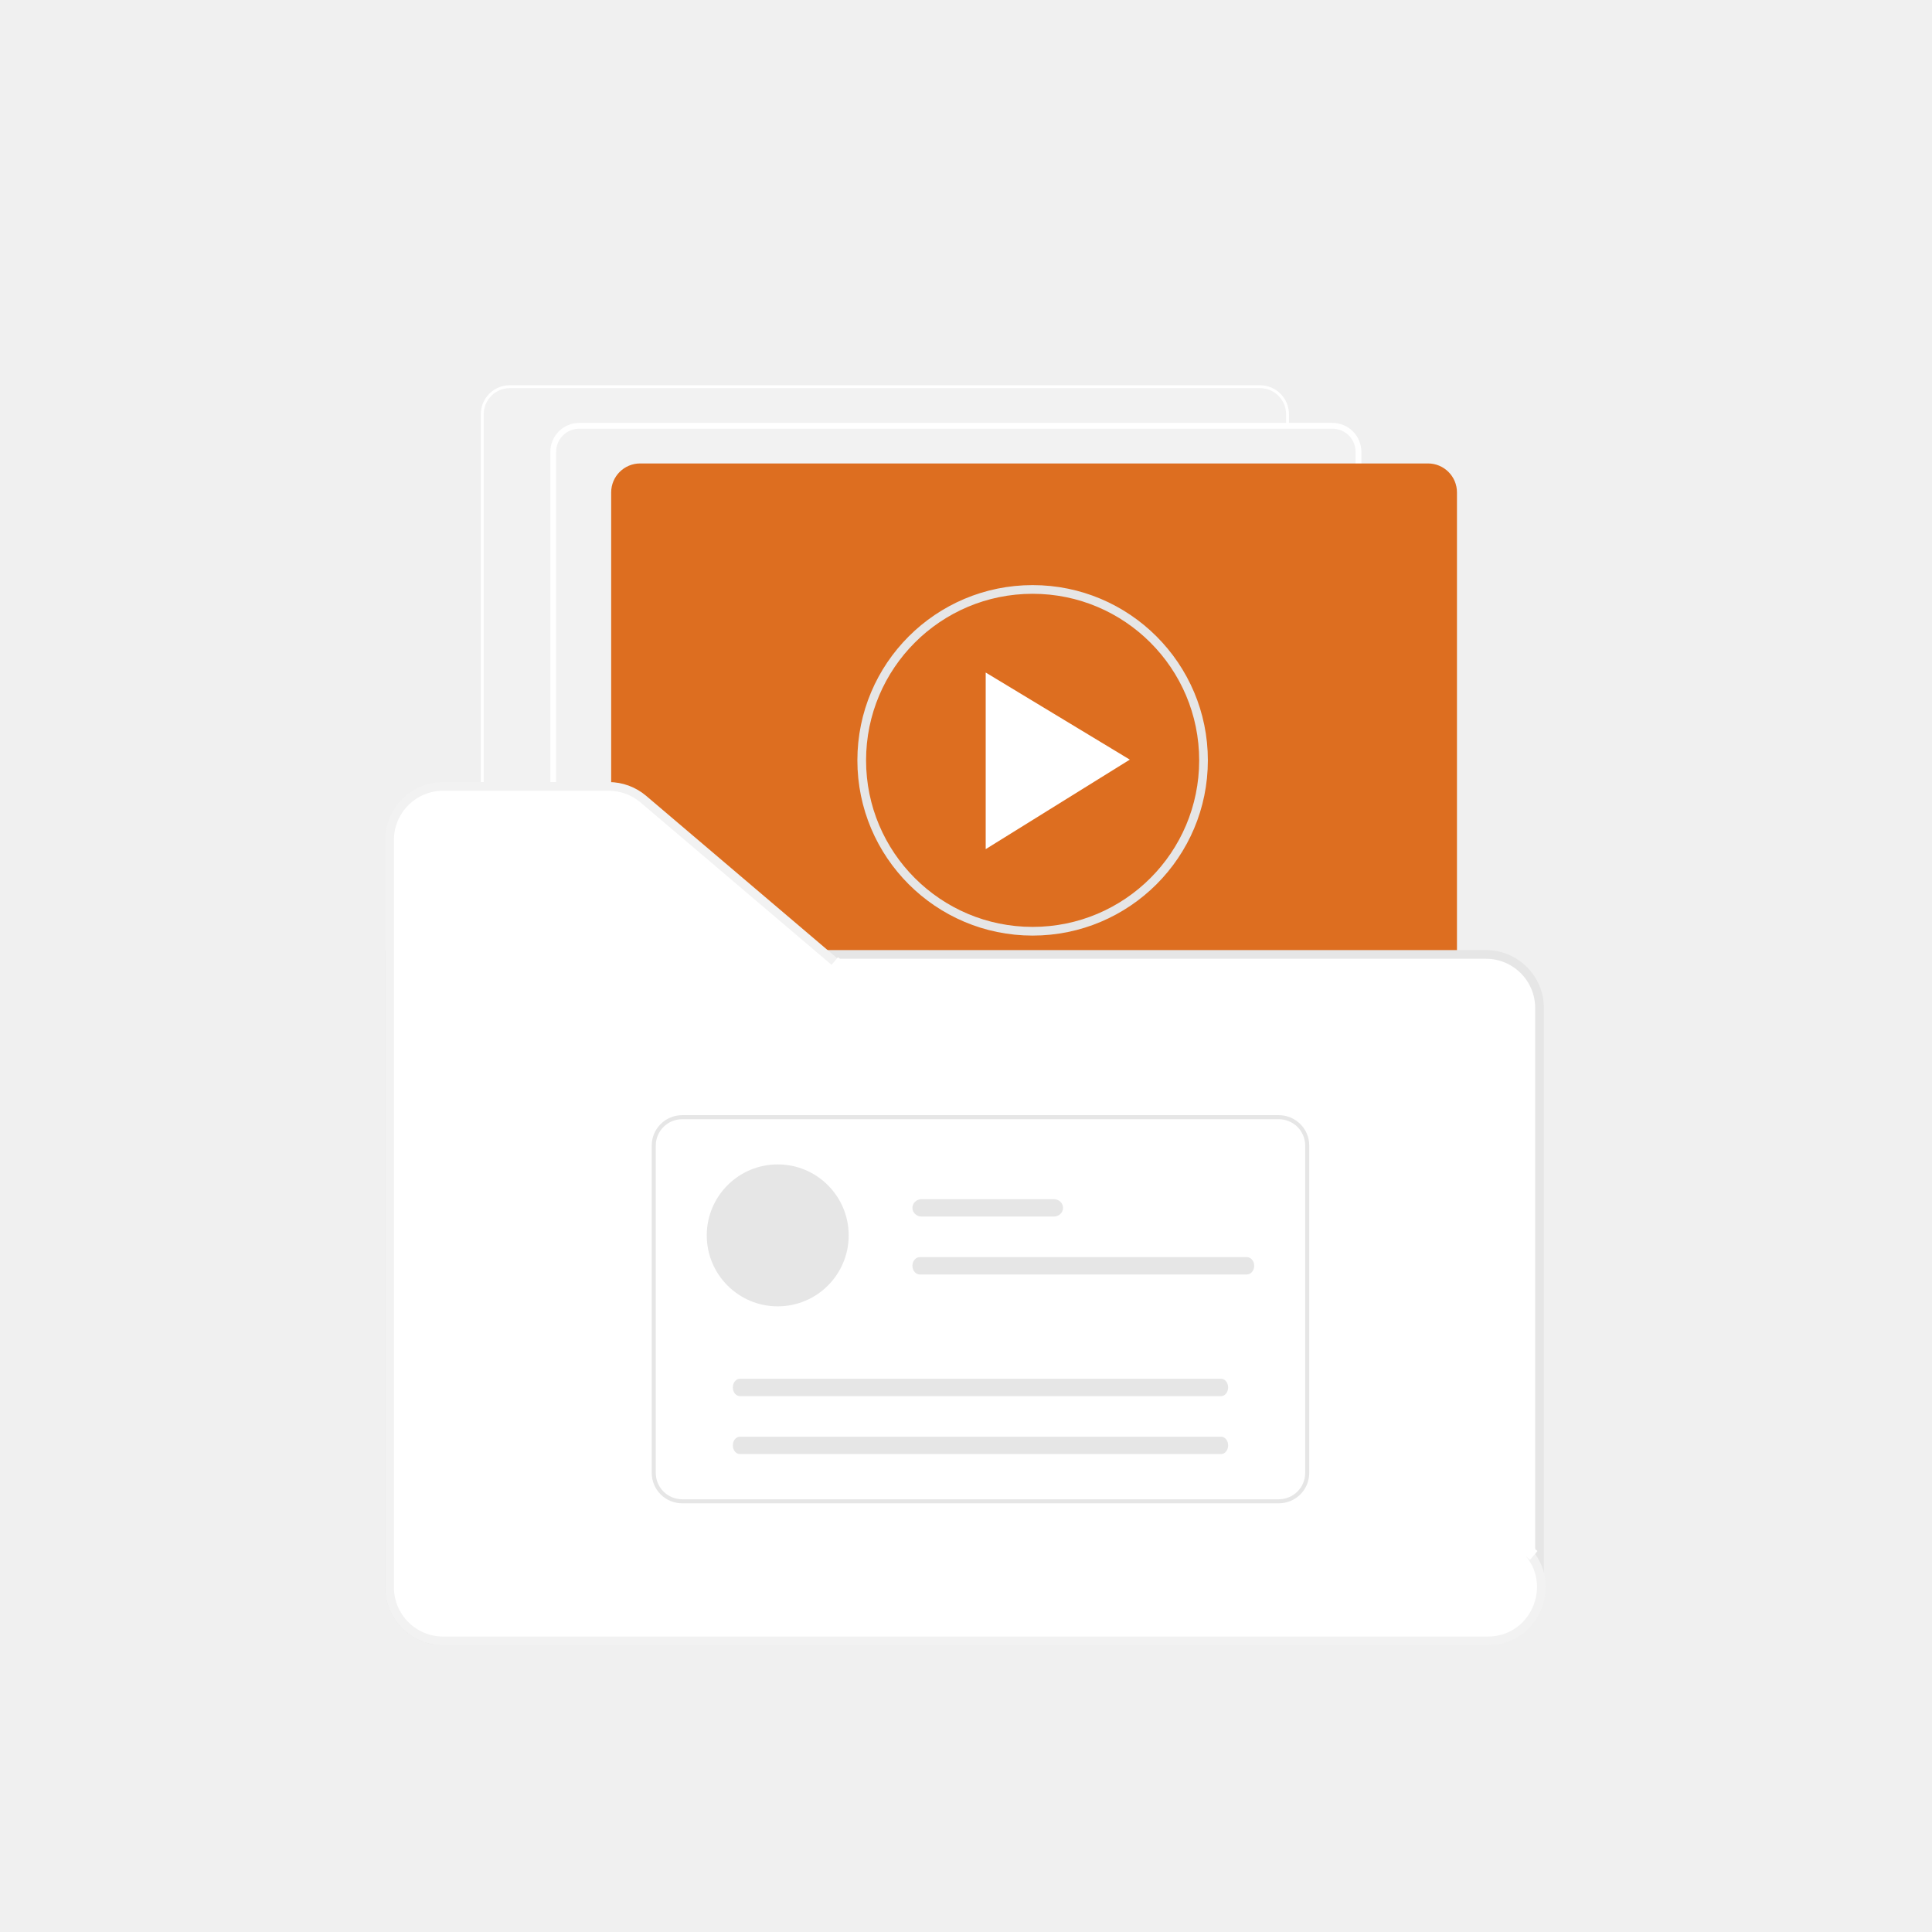
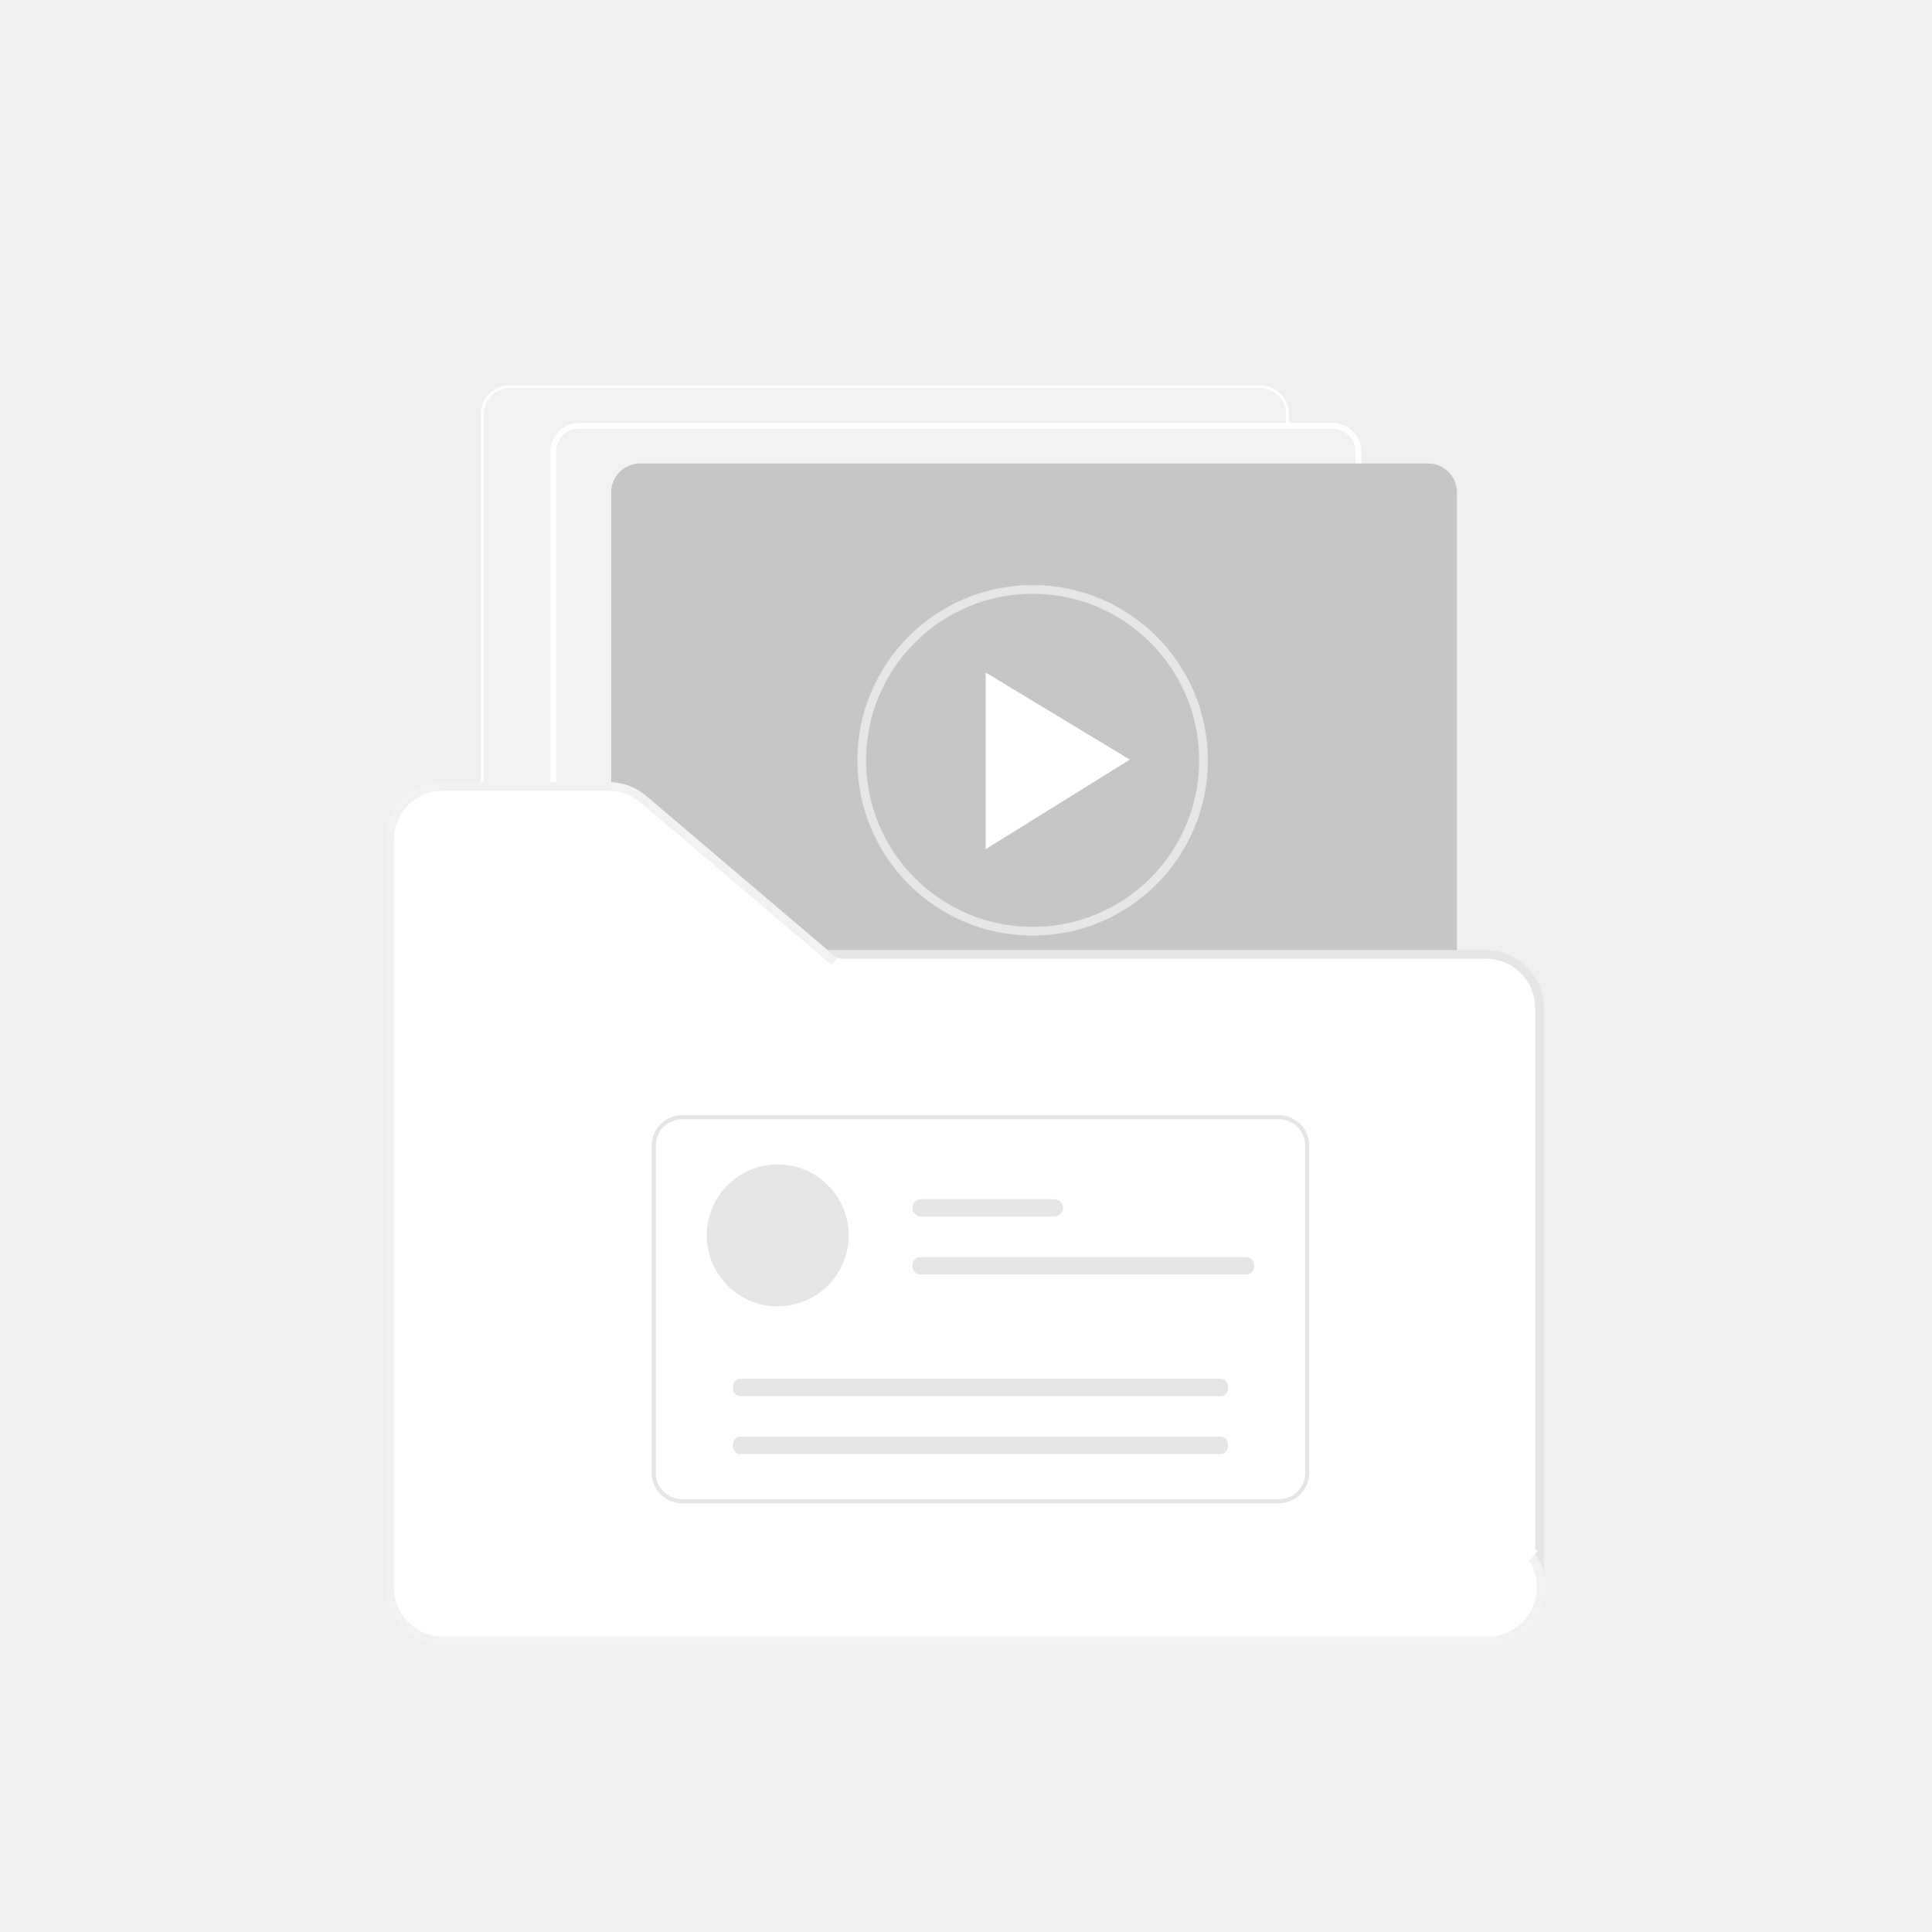
<svg xmlns="http://www.w3.org/2000/svg" width="667" height="667" viewBox="0 0 667 667" fill="none">
  <rect x="166.5" y="133.5" width="278" height="202" rx="9.5" fill="#F2F2F2" stroke="white" />
  <rect x="191" y="147" width="278" height="200" rx="9" fill="#F2F2F2" stroke="white" stroke-width="2" />
-   <rect x="212.5" y="161.5" width="289" height="209" rx="8.5" fill="#DD6E20" stroke="#DD6E20" stroke-width="3" />
+   <rect x="212.5" y="161.5" width="289" height="209" rx="8.5" fill="#C6C6C6" stroke="#C6C6C6" stroke-width="3" />
  <circle cx="356.5" cy="262.5" r="59" stroke="#E6E6E6" stroke-width="3" />
  <path d="M340.301 232.182V293.156L390.051 262.252L340.301 232.182Z" fill="white" />
  <path d="M134.5 329.5H513C523.217 329.5 531.5 337.783 531.5 348V548C531.5 558.217 523.217 566.5 513 566.5H153C142.783 566.5 134.5 558.217 134.5 548V329.5Z" fill="white" stroke="#E6E6E6" stroke-width="3" />
  <path d="M153 271.5H210.14C214.53 271.5 218.778 273.062 222.123 275.905L525.582 533.905C538.696 545.055 530.812 566.5 513.599 566.5H153C142.783 566.5 134.5 558.217 134.5 548V290C134.5 279.783 142.783 271.5 153 271.5Z" fill="white" stroke="#F2F2F2" stroke-width="3" />
  <path d="M288 332L529.5 537" stroke="white" stroke-width="4" />
  <path d="M441.491 519H235.509C232.723 518.997 230.052 517.893 228.082 515.93C226.111 513.968 225.003 511.307 225 508.531V395.469C225.003 392.693 226.111 390.032 228.082 388.07C230.052 386.107 232.723 385.003 235.509 385H441.491C444.277 385.003 446.948 386.107 448.918 388.07C450.889 390.032 451.997 392.693 452 395.469V508.531C451.997 511.307 450.889 513.968 448.918 515.93C446.948 517.893 444.277 518.997 441.491 519ZM235.509 386.396C233.095 386.399 230.779 387.355 229.072 389.056C227.364 390.757 226.404 393.063 226.401 395.469V508.531C226.404 510.937 227.364 513.243 229.072 514.944C230.779 516.645 233.095 517.601 235.509 517.604H441.491C443.906 517.601 446.221 516.645 447.928 514.944C449.636 513.243 450.596 510.937 450.599 508.531V395.469C450.596 393.063 449.636 390.757 447.928 389.056C446.221 387.355 443.906 386.399 441.491 386.396H235.509Z" fill="#E6E6E6" />
  <path d="M268.5 451C282.031 451 293 440.031 293 426.5C293 412.969 282.031 402 268.5 402C254.969 402 244 412.969 244 426.5C244 440.031 254.969 451 268.5 451Z" fill="#E6E6E6" />
  <path d="M363.838 414H318.162C317.324 414 316.519 414.316 315.926 414.879C315.333 415.441 315 416.204 315 417C315 417.796 315.333 418.559 315.926 419.121C316.519 419.684 317.324 420 318.162 420H363.838C364.676 420 365.481 419.684 366.074 419.121C366.667 418.559 367 417.796 367 417C367 416.204 366.667 415.441 366.074 414.879C365.481 414.316 364.676 414 363.838 414Z" fill="#E6E6E6" />
  <path d="M430.436 434H317.564C316.148 434 315 435.347 315 437C315 438.653 316.148 440 317.564 440H430.436C431.852 440 433 438.653 433 437C433 435.347 431.852 434 430.436 434Z" fill="#E6E6E6" />
  <path d="M421.556 476H255.444C254.096 476 253 477.347 253 479C253 480.653 254.096 482 255.444 482H421.556C422.904 482 424 480.653 424 479C424 477.347 422.904 476 421.556 476Z" fill="#E6E6E6" />
  <path d="M421.556 496H255.444C254.096 496 253 497.347 253 499C253 500.653 254.096 502 255.444 502H421.556C422.904 502 424 500.653 424 499C424 497.347 422.904 496 421.556 496Z" fill="#E6E6E6" />
</svg>
